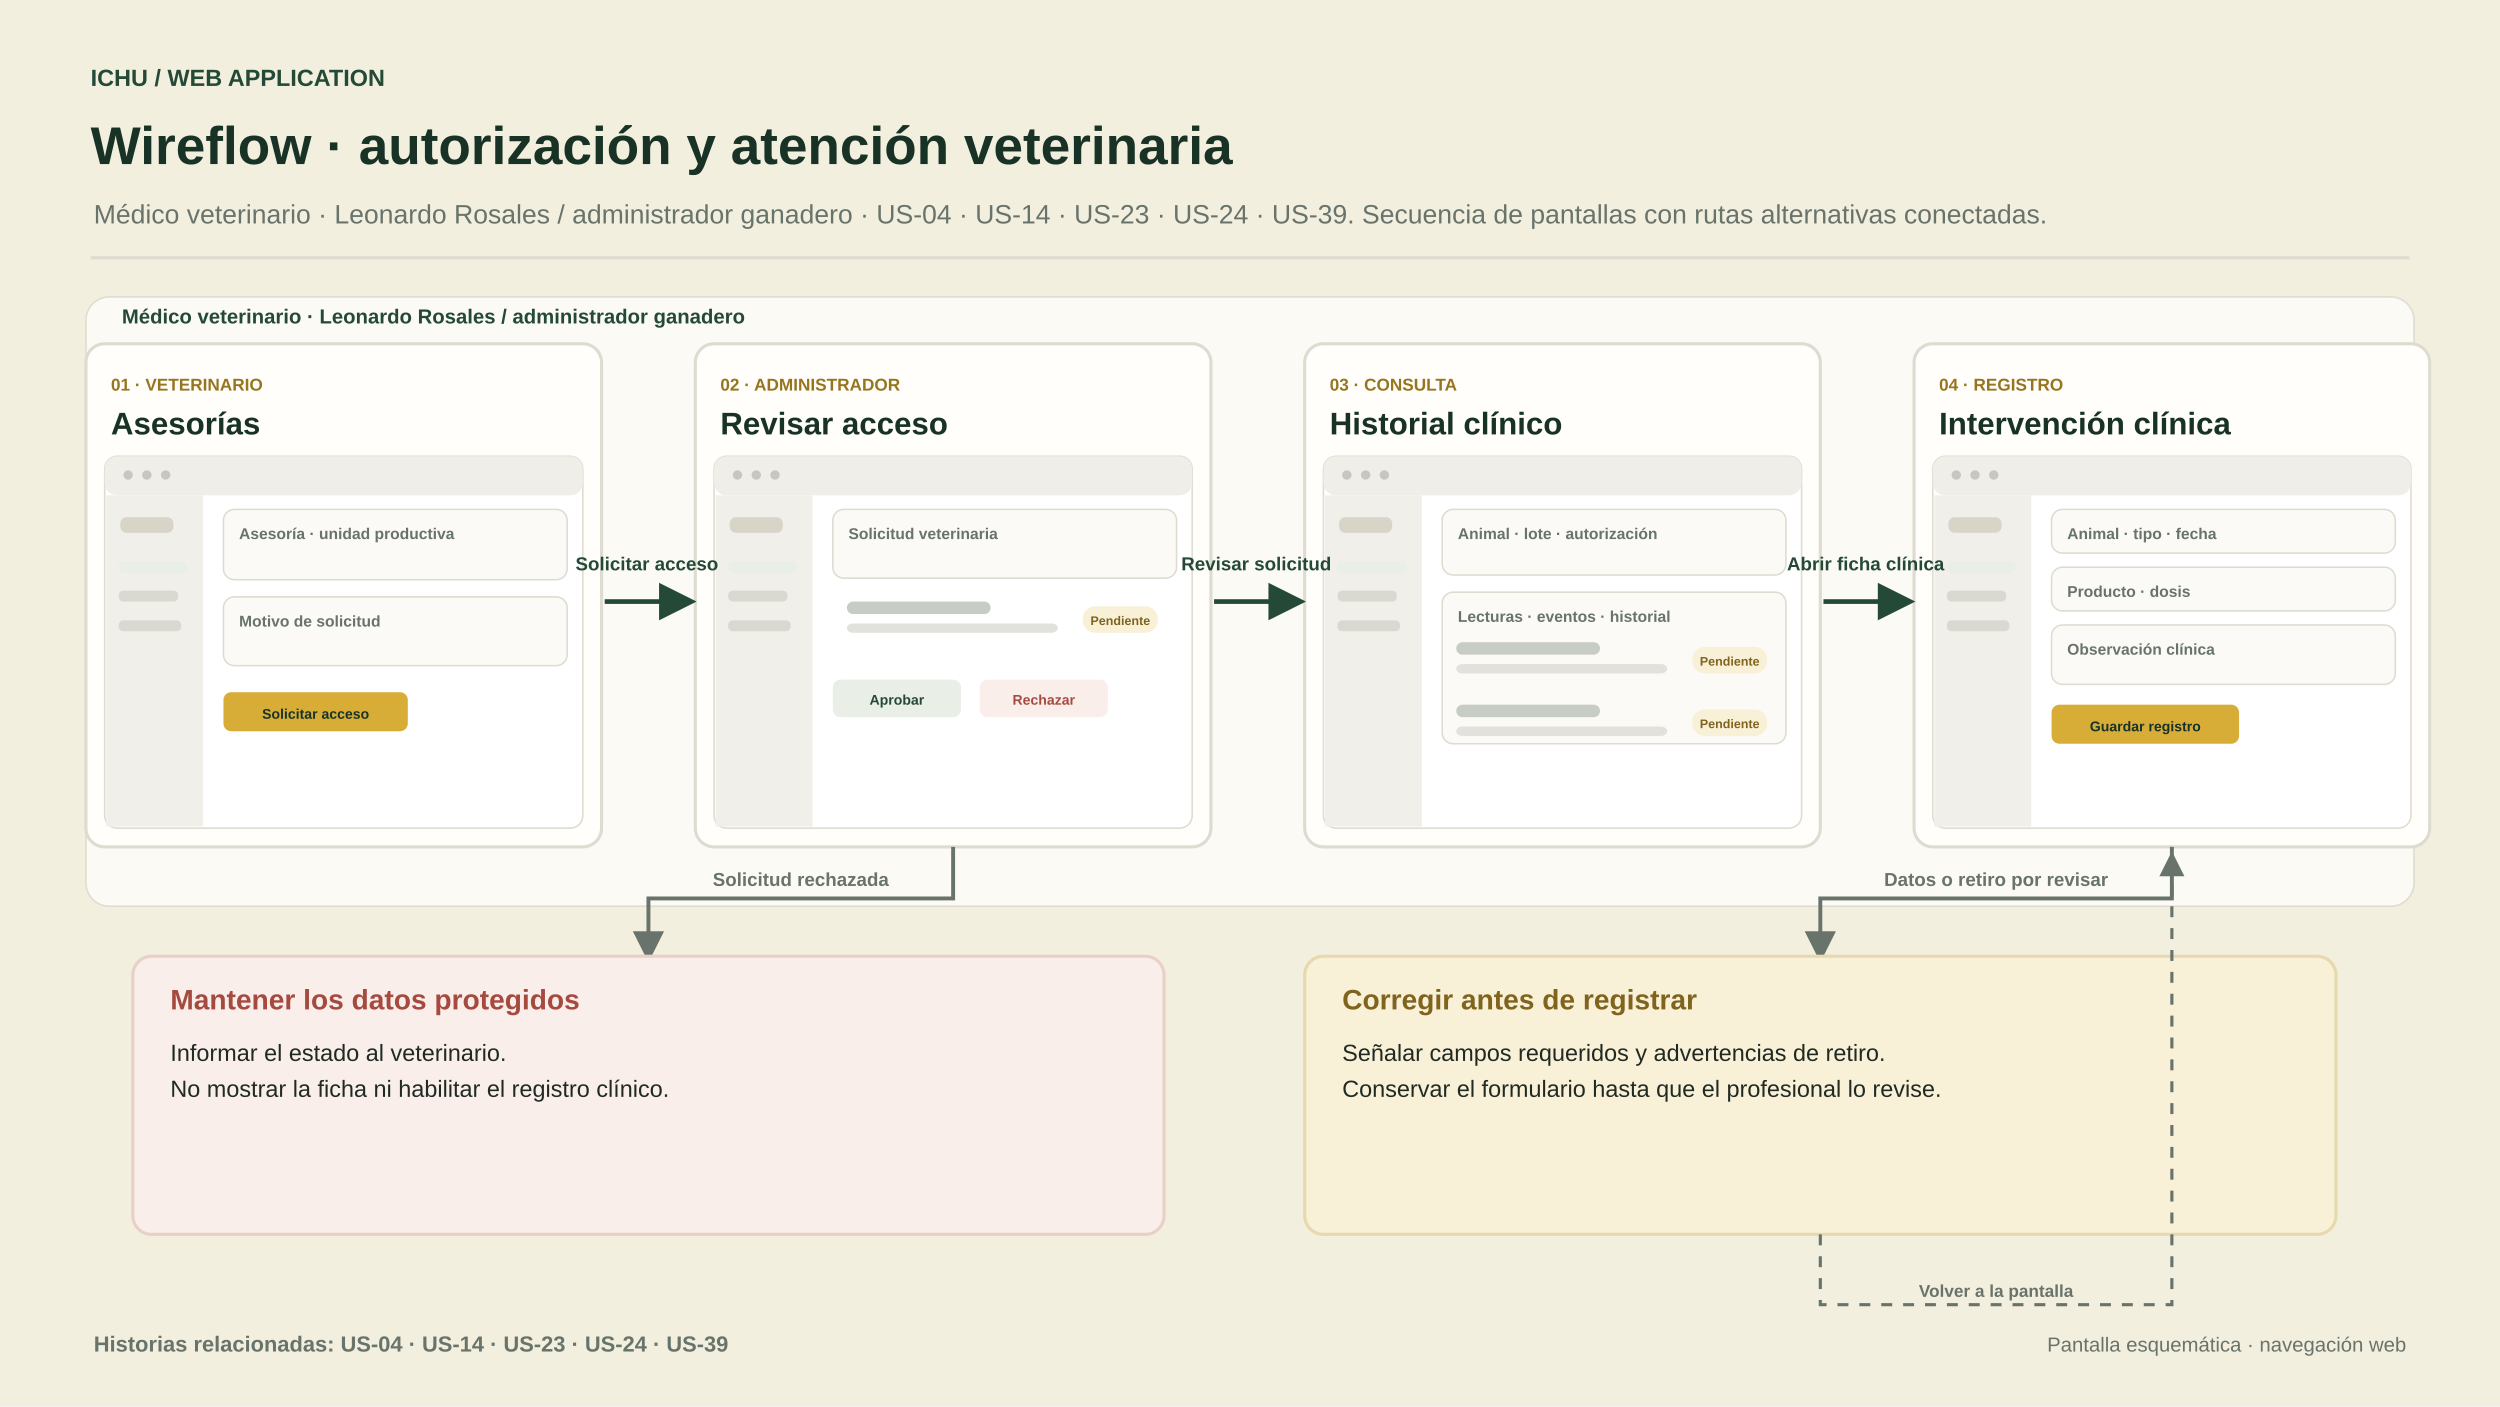
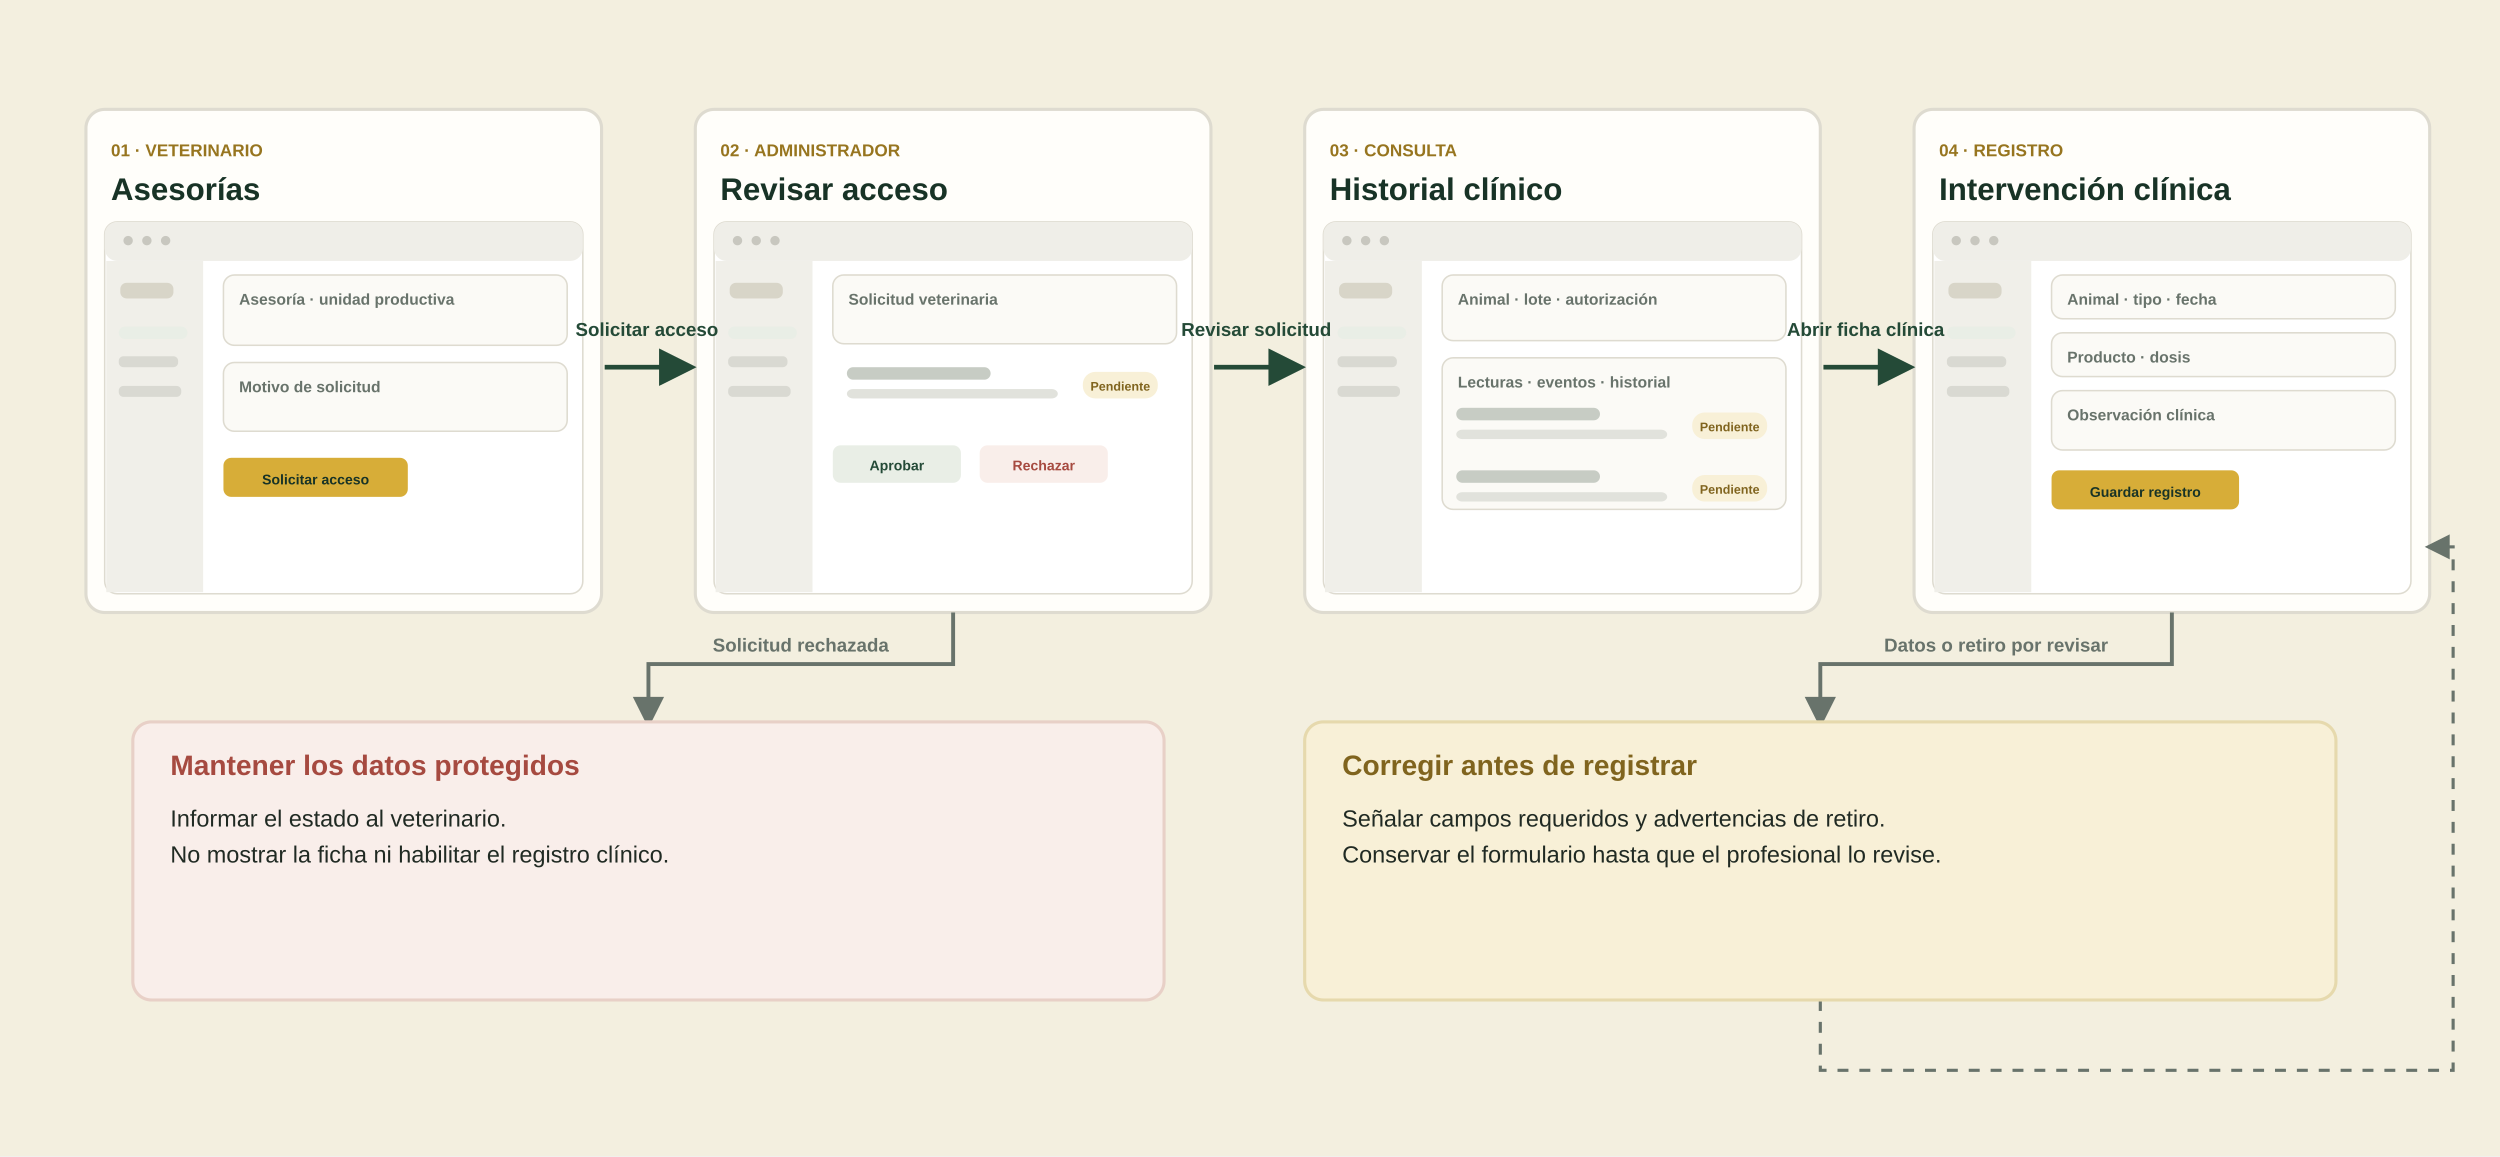
- <svg xmlns="http://www.w3.org/2000/svg" width="1600" height="900" viewBox="0 0 1600 900" role="img" aria-labelledby="title desc">
+ <svg xmlns="http://www.w3.org/2000/svg" width="1600" height="740" viewBox="0 0 1600 740" role="img" aria-labelledby="title desc">
  <defs>
    <marker id="arrow" viewBox="0 0 10 10" refX="8" refY="5" markerWidth="8" markerHeight="8" orient="auto-start-reverse">
      <path d="M 0 0 L 10 5 L 0 10 z" fill="#244a37" />
    </marker>
    <marker id="arrow-muted" viewBox="0 0 10 10" refX="8" refY="5" markerWidth="8" markerHeight="8" orient="auto-start-reverse">
      <path d="M 0 0 L 10 5 L 0 10 z" fill="#68736b" />
    </marker>
  </defs>
-   <rect width="1600" height="900" fill="#f3efdf" />
-   <text x="58" y="55" text-anchor="start" font-family="Arial, sans-serif" font-size="15" font-weight="700" fill="#244a37">ICHU  /  WEB APPLICATION</text>
-   <text x="58" y="105" text-anchor="start" font-family="Arial, sans-serif" font-size="34" font-weight="700" fill="#183326">Wireflow · autorización y atención veterinaria</text>
-   <text x="60" y="143" text-anchor="start" font-family="Arial, sans-serif" font-size="17" font-weight="400" fill="#68736b">Médico veterinario · Leonardo Rosales / administrador ganadero · US-04 · US-14 · US-23 · US-24 · US-39. Secuencia de pantallas con rutas alternativas conectadas.</text>
-   <line x1="58" y1="165" x2="1542" y2="165" stroke="#dedbd0" stroke-width="2" />
-   <rect x="55" y="190" width="1490" height="390" rx="15" fill="#fbfaf5" stroke="#dedbd0" />
-   <text x="78" y="207" text-anchor="start" font-family="Arial, sans-serif" font-size="13" font-weight="700" fill="#244a37">Médico veterinario · Leonardo Rosales / administrador ganadero</text>
-   <g>
-     <rect x="55" y="220" width="330" height="322" rx="12" fill="#fffefa" stroke="#dedbd0" stroke-width="2" />
-     <text x="71" y="250" text-anchor="start" font-family="Arial, sans-serif" font-size="11" font-weight="700" fill="#97751f">01 · VETERINARIO</text>
-     <text x="71" y="278" text-anchor="start" font-family="Arial, sans-serif" font-size="20" font-weight="700" fill="#183326">Asesorías</text>
-     <rect x="67" y="292" width="306" height="238" rx="8" fill="white" stroke="#dedbd0" />
-     <rect x="67" y="292" width="306" height="25" rx="8" fill="#efeee8" />
-     <circle cx="82" cy="304" r="3" fill="#c8c7bf" />
-     <circle cx="94" cy="304" r="3" fill="#c8c7bf" />
-     <circle cx="106" cy="304" r="3" fill="#c8c7bf" />
-     <rect x="68" y="317" width="62" height="212" fill="#f0efe9" />
-     <rect x="77" y="331" width="34" height="10" rx="4" fill="#d8d5c8" />
-     <rect x="76" y="359" width="44" height="8" rx="4" fill="#e9eee6" />
-     <rect x="76" y="378" width="38" height="7" rx="3" fill="#d9d9d2" />
-     <rect x="76" y="397" width="40" height="7" rx="3" fill="#d9d9d2" />
-     <rect x="143" y="326" width="220" height="45" rx="7" fill="#fbfaf6" stroke="#dedbd0" />
-     <text x="153" y="345" text-anchor="start" font-family="Arial, sans-serif" font-size="10" font-weight="600" fill="#68736b">Asesoría · unidad productiva</text>
-     <rect x="143" y="382" width="220" height="44" rx="7" fill="#fbfaf6" stroke="#dedbd0" />
-     <text x="153" y="401" text-anchor="start" font-family="Arial, sans-serif" font-size="10" font-weight="600" fill="#68736b">Motivo de solicitud</text>
-     <rect x="143" y="443" width="118" height="25" rx="5" fill="#d7ad38" />
-     <text x="202" y="460" text-anchor="middle" font-family="Arial, sans-serif" font-size="9" font-weight="700" fill="#183326">Solicitar acceso</text>
+   <rect width="1600" height="740" fill="#f3efdf" />
+   <g transform="translate(0 -150)">
+     <g>
+       <rect x="55" y="220" width="330" height="322" rx="12" fill="#fffefa" stroke="#dedbd0" stroke-width="2" />
+       <text x="71" y="250" text-anchor="start" font-family="Arial, sans-serif" font-size="11" font-weight="700" fill="#97751f">01 · VETERINARIO</text>
+       <text x="71" y="278" text-anchor="start" font-family="Arial, sans-serif" font-size="20" font-weight="700" fill="#183326">Asesorías</text>
+       <rect x="67" y="292" width="306" height="238" rx="8" fill="white" stroke="#dedbd0" />
+       <rect x="67" y="292" width="306" height="25" rx="8" fill="#efeee8" />
+       <circle cx="82" cy="304" r="3" fill="#c8c7bf" />
+       <circle cx="94" cy="304" r="3" fill="#c8c7bf" />
+       <circle cx="106" cy="304" r="3" fill="#c8c7bf" />
+       <rect x="68" y="317" width="62" height="212" fill="#f0efe9" />
+       <rect x="77" y="331" width="34" height="10" rx="4" fill="#d8d5c8" />
+       <rect x="76" y="359" width="44" height="8" rx="4" fill="#e9eee6" />
+       <rect x="76" y="378" width="38" height="7" rx="3" fill="#d9d9d2" />
+       <rect x="76" y="397" width="40" height="7" rx="3" fill="#d9d9d2" />
+       <rect x="143" y="326" width="220" height="45" rx="7" fill="#fbfaf6" stroke="#dedbd0" />
+       <text x="153" y="345" text-anchor="start" font-family="Arial, sans-serif" font-size="10" font-weight="600" fill="#68736b">Asesoría · unidad productiva</text>
+       <rect x="143" y="382" width="220" height="44" rx="7" fill="#fbfaf6" stroke="#dedbd0" />
+       <text x="153" y="401" text-anchor="start" font-family="Arial, sans-serif" font-size="10" font-weight="600" fill="#68736b">Motivo de solicitud</text>
+       <rect x="143" y="443" width="118" height="25" rx="5" fill="#d7ad38" />
+       <text x="202" y="460" text-anchor="middle" font-family="Arial, sans-serif" font-size="9" font-weight="700" fill="#183326">Solicitar acceso</text>
+     </g>
+     <g>
+       <rect x="445" y="220" width="330" height="322" rx="12" fill="#fffefa" stroke="#dedbd0" stroke-width="2" />
+       <text x="461" y="250" text-anchor="start" font-family="Arial, sans-serif" font-size="11" font-weight="700" fill="#97751f">02 · ADMINISTRADOR</text>
+       <text x="461" y="278" text-anchor="start" font-family="Arial, sans-serif" font-size="20" font-weight="700" fill="#183326">Revisar acceso</text>
+       <rect x="457" y="292" width="306" height="238" rx="8" fill="white" stroke="#dedbd0" />
+       <rect x="457" y="292" width="306" height="25" rx="8" fill="#efeee8" />
+       <circle cx="472" cy="304" r="3" fill="#c8c7bf" />
+       <circle cx="484" cy="304" r="3" fill="#c8c7bf" />
+       <circle cx="496" cy="304" r="3" fill="#c8c7bf" />
+       <rect x="458" y="317" width="62" height="212" fill="#f0efe9" />
+       <rect x="467" y="331" width="34" height="10" rx="4" fill="#d8d5c8" />
+       <rect x="466" y="359" width="44" height="8" rx="4" fill="#e9eee6" />
+       <rect x="466" y="378" width="38" height="7" rx="3" fill="#d9d9d2" />
+       <rect x="466" y="397" width="40" height="7" rx="3" fill="#d9d9d2" />
+       <rect x="533" y="326" width="220" height="44" rx="7" fill="#fbfaf6" stroke="#dedbd0" />
+       <text x="543" y="345" text-anchor="start" font-family="Arial, sans-serif" font-size="10" font-weight="600" fill="#68736b">Solicitud veterinaria</text>
+       <rect x="542" y="385" width="92" height="8" rx="4" fill="#c7ccc4" />
+       <rect x="542" y="399" width="135" height="6" rx="4" fill="#e1e2dc" />
+       <rect x="693" y="388" width="48" height="17" rx="8" fill="#f8f0d7" />
+       <text x="717" y="400" text-anchor="middle" font-family="Arial, sans-serif" font-size="8" font-weight="600" fill="#80641e">Pendiente</text>
+       <rect x="533" y="435" width="82" height="24" rx="5" fill="#e9eee6" />
+       <text x="574" y="451" text-anchor="middle" font-family="Arial, sans-serif" font-size="9" font-weight="700" fill="#244a37">Aprobar</text>
+       <rect x="627" y="435" width="82" height="24" rx="5" fill="#f9eeea" />
+       <text x="668" y="451" text-anchor="middle" font-family="Arial, sans-serif" font-size="9" font-weight="700" fill="#a64a40">Rechazar</text>
+     </g>
+     <g>
+       <rect x="835" y="220" width="330" height="322" rx="12" fill="#fffefa" stroke="#dedbd0" stroke-width="2" />
+       <text x="851" y="250" text-anchor="start" font-family="Arial, sans-serif" font-size="11" font-weight="700" fill="#97751f">03 · CONSULTA</text>
+       <text x="851" y="278" text-anchor="start" font-family="Arial, sans-serif" font-size="20" font-weight="700" fill="#183326">Historial clínico</text>
+       <rect x="847" y="292" width="306" height="238" rx="8" fill="white" stroke="#dedbd0" />
+       <rect x="847" y="292" width="306" height="25" rx="8" fill="#efeee8" />
+       <circle cx="862" cy="304" r="3" fill="#c8c7bf" />
+       <circle cx="874" cy="304" r="3" fill="#c8c7bf" />
+       <circle cx="886" cy="304" r="3" fill="#c8c7bf" />
+       <rect x="848" y="317" width="62" height="212" fill="#f0efe9" />
+       <rect x="857" y="331" width="34" height="10" rx="4" fill="#d8d5c8" />
+       <rect x="856" y="359" width="44" height="8" rx="4" fill="#e9eee6" />
+       <rect x="856" y="378" width="38" height="7" rx="3" fill="#d9d9d2" />
+       <rect x="856" y="397" width="40" height="7" rx="3" fill="#d9d9d2" />
+       <rect x="923" y="326" width="220" height="42" rx="7" fill="#fbfaf6" stroke="#dedbd0" />
+       <text x="933" y="345" text-anchor="start" font-family="Arial, sans-serif" font-size="10" font-weight="600" fill="#68736b">Animal · lote · autorización</text>
+       <rect x="923" y="379" width="220" height="97" rx="7" fill="#fbfaf6" stroke="#dedbd0" />
+       <text x="933" y="398" text-anchor="start" font-family="Arial, sans-serif" font-size="10" font-weight="600" fill="#68736b">Lecturas · eventos · historial</text>
+       <rect x="932" y="411" width="92" height="8" rx="4" fill="#c7ccc4" />
+       <rect x="932" y="425" width="135" height="6" rx="4" fill="#e1e2dc" />
+       <rect x="1083" y="414" width="48" height="17" rx="8" fill="#f8f0d7" />
+       <text x="1107" y="426" text-anchor="middle" font-family="Arial, sans-serif" font-size="8" font-weight="600" fill="#80641e">Pendiente</text>
+       <rect x="932" y="451" width="92" height="8" rx="4" fill="#c7ccc4" />
+       <rect x="932" y="465" width="135" height="6" rx="4" fill="#e1e2dc" />
+       <rect x="1083" y="454" width="48" height="17" rx="8" fill="#f8f0d7" />
+       <text x="1107" y="466" text-anchor="middle" font-family="Arial, sans-serif" font-size="8" font-weight="600" fill="#80641e">Pendiente</text>
+     </g>
+     <g>
+       <rect x="1225" y="220" width="330" height="322" rx="12" fill="#fffefa" stroke="#dedbd0" stroke-width="2" />
+       <text x="1241" y="250" text-anchor="start" font-family="Arial, sans-serif" font-size="11" font-weight="700" fill="#97751f">04 · REGISTRO</text>
+       <text x="1241" y="278" text-anchor="start" font-family="Arial, sans-serif" font-size="20" font-weight="700" fill="#183326">Intervención clínica</text>
+       <rect x="1237" y="292" width="306" height="238" rx="8" fill="white" stroke="#dedbd0" />
+       <rect x="1237" y="292" width="306" height="25" rx="8" fill="#efeee8" />
+       <circle cx="1252" cy="304" r="3" fill="#c8c7bf" />
+       <circle cx="1264" cy="304" r="3" fill="#c8c7bf" />
+       <circle cx="1276" cy="304" r="3" fill="#c8c7bf" />
+       <rect x="1238" y="317" width="62" height="212" fill="#f0efe9" />
+       <rect x="1247" y="331" width="34" height="10" rx="4" fill="#d8d5c8" />
+       <rect x="1246" y="359" width="44" height="8" rx="4" fill="#e9eee6" />
+       <rect x="1246" y="378" width="38" height="7" rx="3" fill="#d9d9d2" />
+       <rect x="1246" y="397" width="40" height="7" rx="3" fill="#d9d9d2" />
+       <rect x="1313" y="326" width="220" height="28" rx="7" fill="#fbfaf6" stroke="#dedbd0" />
+       <text x="1323" y="345" text-anchor="start" font-family="Arial, sans-serif" font-size="10" font-weight="600" fill="#68736b">Animal · tipo · fecha</text>
+       <rect x="1313" y="363" width="220" height="28" rx="7" fill="#fbfaf6" stroke="#dedbd0" />
+       <text x="1323" y="382" text-anchor="start" font-family="Arial, sans-serif" font-size="10" font-weight="600" fill="#68736b">Producto · dosis</text>
+       <rect x="1313" y="400" width="220" height="38" rx="7" fill="#fbfaf6" stroke="#dedbd0" />
+       <text x="1323" y="419" text-anchor="start" font-family="Arial, sans-serif" font-size="10" font-weight="600" fill="#68736b">Observación clínica</text>
+       <rect x="1313" y="451" width="120" height="25" rx="5" fill="#d7ad38" />
+       <text x="1373" y="468" text-anchor="middle" font-family="Arial, sans-serif" font-size="9" font-weight="700" fill="#183326">Guardar registro</text>
+     </g>
+     <path d="M 387 385 H 441" fill="none" stroke="#244a37" stroke-width="3" marker-end="url(#arrow)" />
+     <text x="414" y="365" text-anchor="middle" font-family="Arial, sans-serif" font-size="12" font-weight="600" fill="#244a37">Solicitar acceso</text>
+     <path d="M 777 385 H 831" fill="none" stroke="#244a37" stroke-width="3" marker-end="url(#arrow)" />
+     <text x="804" y="365" text-anchor="middle" font-family="Arial, sans-serif" font-size="12" font-weight="600" fill="#244a37">Revisar solicitud</text>
+     <path d="M 1167 385 H 1221" fill="none" stroke="#244a37" stroke-width="3" marker-end="url(#arrow)" />
+     <text x="1194" y="365" text-anchor="middle" font-family="Arial, sans-serif" font-size="12" font-weight="600" fill="#244a37">Abrir ficha clínica</text>
+     <path d="M 610 542 V 575 H 415 V 612" fill="none" stroke="#68736b" stroke-width="2.5" marker-end="url(#arrow-muted)" />
+     <text x="512.5" y="567" text-anchor="middle" font-family="Arial, sans-serif" font-size="12" font-weight="700" fill="#68736b">Solicitud rechazada</text>
+     <rect x="85" y="612" width="660" height="178" rx="12" fill="#f9eeea" stroke="#e8d0c7" stroke-width="2" />
+     <text x="109" y="646" text-anchor="start" font-family="Arial, sans-serif" font-size="18" font-weight="700" fill="#a64a40">Mantener los datos protegidos</text>
+     <text x="109" y="679" text-anchor="start" font-family="Arial, sans-serif" font-size="15" font-weight="400" fill="#202a23">
+       <tspan x="109" dy="0">Informar el estado al veterinario.</tspan>
+       <tspan x="109" dy="23">No mostrar la ficha ni habilitar el registro clínico.</tspan>
+     </text>
+     <path d="M 1390 542 V 575 H 1165 V 612" fill="none" stroke="#68736b" stroke-width="2.5" marker-end="url(#arrow-muted)" />
+     <text x="1277.5" y="567" text-anchor="middle" font-family="Arial, sans-serif" font-size="12" font-weight="700" fill="#68736b">Datos o retiro por revisar</text>
+     <path d="M 1165 790 V 835 H 1570 V 500 H 1555" fill="none" stroke="#68736b" stroke-width="2" stroke-dasharray="7 7" marker-end="url(#arrow-muted)" />
+     <rect x="835" y="612" width="660" height="178" rx="12" fill="#f8f0d7" stroke="#e6d9ad" stroke-width="2" />
+     <text x="859" y="646" text-anchor="start" font-family="Arial, sans-serif" font-size="18" font-weight="700" fill="#80641e">Corregir antes de registrar</text>
+     <text x="859" y="679" text-anchor="start" font-family="Arial, sans-serif" font-size="15" font-weight="400" fill="#202a23">
+       <tspan x="859" dy="0">Señalar campos requeridos y advertencias de retiro.</tspan>
+       <tspan x="859" dy="23">Conservar el formulario hasta que el profesional lo revise.</tspan>
+     </text>
  </g>
-   <g>
-     <rect x="445" y="220" width="330" height="322" rx="12" fill="#fffefa" stroke="#dedbd0" stroke-width="2" />
-     <text x="461" y="250" text-anchor="start" font-family="Arial, sans-serif" font-size="11" font-weight="700" fill="#97751f">02 · ADMINISTRADOR</text>
-     <text x="461" y="278" text-anchor="start" font-family="Arial, sans-serif" font-size="20" font-weight="700" fill="#183326">Revisar acceso</text>
-     <rect x="457" y="292" width="306" height="238" rx="8" fill="white" stroke="#dedbd0" />
-     <rect x="457" y="292" width="306" height="25" rx="8" fill="#efeee8" />
-     <circle cx="472" cy="304" r="3" fill="#c8c7bf" />
-     <circle cx="484" cy="304" r="3" fill="#c8c7bf" />
-     <circle cx="496" cy="304" r="3" fill="#c8c7bf" />
-     <rect x="458" y="317" width="62" height="212" fill="#f0efe9" />
-     <rect x="467" y="331" width="34" height="10" rx="4" fill="#d8d5c8" />
-     <rect x="466" y="359" width="44" height="8" rx="4" fill="#e9eee6" />
-     <rect x="466" y="378" width="38" height="7" rx="3" fill="#d9d9d2" />
-     <rect x="466" y="397" width="40" height="7" rx="3" fill="#d9d9d2" />
-     <rect x="533" y="326" width="220" height="44" rx="7" fill="#fbfaf6" stroke="#dedbd0" />
-     <text x="543" y="345" text-anchor="start" font-family="Arial, sans-serif" font-size="10" font-weight="600" fill="#68736b">Solicitud veterinaria</text>
-     <rect x="542" y="385" width="92" height="8" rx="4" fill="#c7ccc4" />
-     <rect x="542" y="399" width="135" height="6" rx="4" fill="#e1e2dc" />
-     <rect x="693" y="388" width="48" height="17" rx="8" fill="#f8f0d7" />
-     <text x="717" y="400" text-anchor="middle" font-family="Arial, sans-serif" font-size="8" font-weight="600" fill="#80641e">Pendiente</text>
-     <rect x="533" y="435" width="82" height="24" rx="5" fill="#e9eee6" />
-     <text x="574" y="451" text-anchor="middle" font-family="Arial, sans-serif" font-size="9" font-weight="700" fill="#244a37">Aprobar</text>
-     <rect x="627" y="435" width="82" height="24" rx="5" fill="#f9eeea" />
-     <text x="668" y="451" text-anchor="middle" font-family="Arial, sans-serif" font-size="9" font-weight="700" fill="#a64a40">Rechazar</text>
-   </g>
-   <g>
-     <rect x="835" y="220" width="330" height="322" rx="12" fill="#fffefa" stroke="#dedbd0" stroke-width="2" />
-     <text x="851" y="250" text-anchor="start" font-family="Arial, sans-serif" font-size="11" font-weight="700" fill="#97751f">03 · CONSULTA</text>
-     <text x="851" y="278" text-anchor="start" font-family="Arial, sans-serif" font-size="20" font-weight="700" fill="#183326">Historial clínico</text>
-     <rect x="847" y="292" width="306" height="238" rx="8" fill="white" stroke="#dedbd0" />
-     <rect x="847" y="292" width="306" height="25" rx="8" fill="#efeee8" />
-     <circle cx="862" cy="304" r="3" fill="#c8c7bf" />
-     <circle cx="874" cy="304" r="3" fill="#c8c7bf" />
-     <circle cx="886" cy="304" r="3" fill="#c8c7bf" />
-     <rect x="848" y="317" width="62" height="212" fill="#f0efe9" />
-     <rect x="857" y="331" width="34" height="10" rx="4" fill="#d8d5c8" />
-     <rect x="856" y="359" width="44" height="8" rx="4" fill="#e9eee6" />
-     <rect x="856" y="378" width="38" height="7" rx="3" fill="#d9d9d2" />
-     <rect x="856" y="397" width="40" height="7" rx="3" fill="#d9d9d2" />
-     <rect x="923" y="326" width="220" height="42" rx="7" fill="#fbfaf6" stroke="#dedbd0" />
-     <text x="933" y="345" text-anchor="start" font-family="Arial, sans-serif" font-size="10" font-weight="600" fill="#68736b">Animal · lote · autorización</text>
-     <rect x="923" y="379" width="220" height="97" rx="7" fill="#fbfaf6" stroke="#dedbd0" />
-     <text x="933" y="398" text-anchor="start" font-family="Arial, sans-serif" font-size="10" font-weight="600" fill="#68736b">Lecturas · eventos · historial</text>
-     <rect x="932" y="411" width="92" height="8" rx="4" fill="#c7ccc4" />
-     <rect x="932" y="425" width="135" height="6" rx="4" fill="#e1e2dc" />
-     <rect x="1083" y="414" width="48" height="17" rx="8" fill="#f8f0d7" />
-     <text x="1107" y="426" text-anchor="middle" font-family="Arial, sans-serif" font-size="8" font-weight="600" fill="#80641e">Pendiente</text>
-     <rect x="932" y="451" width="92" height="8" rx="4" fill="#c7ccc4" />
-     <rect x="932" y="465" width="135" height="6" rx="4" fill="#e1e2dc" />
-     <rect x="1083" y="454" width="48" height="17" rx="8" fill="#f8f0d7" />
-     <text x="1107" y="466" text-anchor="middle" font-family="Arial, sans-serif" font-size="8" font-weight="600" fill="#80641e">Pendiente</text>
-   </g>
-   <g>
-     <rect x="1225" y="220" width="330" height="322" rx="12" fill="#fffefa" stroke="#dedbd0" stroke-width="2" />
-     <text x="1241" y="250" text-anchor="start" font-family="Arial, sans-serif" font-size="11" font-weight="700" fill="#97751f">04 · REGISTRO</text>
-     <text x="1241" y="278" text-anchor="start" font-family="Arial, sans-serif" font-size="20" font-weight="700" fill="#183326">Intervención clínica</text>
-     <rect x="1237" y="292" width="306" height="238" rx="8" fill="white" stroke="#dedbd0" />
-     <rect x="1237" y="292" width="306" height="25" rx="8" fill="#efeee8" />
-     <circle cx="1252" cy="304" r="3" fill="#c8c7bf" />
-     <circle cx="1264" cy="304" r="3" fill="#c8c7bf" />
-     <circle cx="1276" cy="304" r="3" fill="#c8c7bf" />
-     <rect x="1238" y="317" width="62" height="212" fill="#f0efe9" />
-     <rect x="1247" y="331" width="34" height="10" rx="4" fill="#d8d5c8" />
-     <rect x="1246" y="359" width="44" height="8" rx="4" fill="#e9eee6" />
-     <rect x="1246" y="378" width="38" height="7" rx="3" fill="#d9d9d2" />
-     <rect x="1246" y="397" width="40" height="7" rx="3" fill="#d9d9d2" />
-     <rect x="1313" y="326" width="220" height="28" rx="7" fill="#fbfaf6" stroke="#dedbd0" />
-     <text x="1323" y="345" text-anchor="start" font-family="Arial, sans-serif" font-size="10" font-weight="600" fill="#68736b">Animal · tipo · fecha</text>
-     <rect x="1313" y="363" width="220" height="28" rx="7" fill="#fbfaf6" stroke="#dedbd0" />
-     <text x="1323" y="382" text-anchor="start" font-family="Arial, sans-serif" font-size="10" font-weight="600" fill="#68736b">Producto · dosis</text>
-     <rect x="1313" y="400" width="220" height="38" rx="7" fill="#fbfaf6" stroke="#dedbd0" />
-     <text x="1323" y="419" text-anchor="start" font-family="Arial, sans-serif" font-size="10" font-weight="600" fill="#68736b">Observación clínica</text>
-     <rect x="1313" y="451" width="120" height="25" rx="5" fill="#d7ad38" />
-     <text x="1373" y="468" text-anchor="middle" font-family="Arial, sans-serif" font-size="9" font-weight="700" fill="#183326">Guardar registro</text>
-   </g>
-   <path d="M 387 385 H 441" fill="none" stroke="#244a37" stroke-width="3" marker-end="url(#arrow)" />
-   <text x="414" y="365" text-anchor="middle" font-family="Arial, sans-serif" font-size="12" font-weight="600" fill="#244a37">Solicitar acceso</text>
-   <path d="M 777 385 H 831" fill="none" stroke="#244a37" stroke-width="3" marker-end="url(#arrow)" />
-   <text x="804" y="365" text-anchor="middle" font-family="Arial, sans-serif" font-size="12" font-weight="600" fill="#244a37">Revisar solicitud</text>
-   <path d="M 1167 385 H 1221" fill="none" stroke="#244a37" stroke-width="3" marker-end="url(#arrow)" />
-   <text x="1194" y="365" text-anchor="middle" font-family="Arial, sans-serif" font-size="12" font-weight="600" fill="#244a37">Abrir ficha clínica</text>
-   <path d="M 610 542 V 575 H 415 V 612" fill="none" stroke="#68736b" stroke-width="2.5" marker-end="url(#arrow-muted)" />
-   <text x="512.5" y="567" text-anchor="middle" font-family="Arial, sans-serif" font-size="12" font-weight="700" fill="#68736b">Solicitud rechazada</text>
-   <rect x="85" y="612" width="660" height="178" rx="12" fill="#f9eeea" stroke="#e8d0c7" stroke-width="2" />
-   <text x="109" y="646" text-anchor="start" font-family="Arial, sans-serif" font-size="18" font-weight="700" fill="#a64a40">Mantener los datos protegidos</text>
-   <text x="109" y="679" text-anchor="start" font-family="Arial, sans-serif" font-size="15" font-weight="400" fill="#202a23">
-     <tspan x="109" dy="0">Informar el estado al veterinario.</tspan>
-     <tspan x="109" dy="23">No mostrar la ficha ni habilitar el registro clínico.</tspan>
-   </text>
-   <path d="M 1390 542 V 575 H 1165 V 612" fill="none" stroke="#68736b" stroke-width="2.5" marker-end="url(#arrow-muted)" />
-   <text x="1277.5" y="567" text-anchor="middle" font-family="Arial, sans-serif" font-size="12" font-weight="700" fill="#68736b">Datos o retiro por revisar</text>
-   <rect x="835" y="612" width="660" height="178" rx="12" fill="#f8f0d7" stroke="#e6d9ad" stroke-width="2" />
-   <text x="859" y="646" text-anchor="start" font-family="Arial, sans-serif" font-size="18" font-weight="700" fill="#80641e">Corregir antes de registrar</text>
-   <text x="859" y="679" text-anchor="start" font-family="Arial, sans-serif" font-size="15" font-weight="400" fill="#202a23">
-     <tspan x="859" dy="0">Señalar campos requeridos y advertencias de retiro.</tspan>
-     <tspan x="859" dy="23">Conservar el formulario hasta que el profesional lo revise.</tspan>
-   </text>
-   <path d="M 1165 790 V 835 H 1390 V 548" fill="none" stroke="#68736b" stroke-width="2" stroke-dasharray="7 7" marker-end="url(#arrow-muted)" />
-   <text x="1277.5" y="830" text-anchor="middle" font-family="Arial, sans-serif" font-size="11" font-weight="600" fill="#68736b">Volver a la pantalla</text>
-   <text x="60" y="865" text-anchor="start" font-family="Arial, sans-serif" font-size="14" font-weight="600" fill="#68736b">Historias relacionadas: US-04 · US-14 · US-23 · US-24 · US-39</text>
-   <text x="1540" y="865" text-anchor="end" font-family="Arial, sans-serif" font-size="13" font-weight="400" fill="#68736b">Pantalla esquemática · navegación web</text>
</svg>
